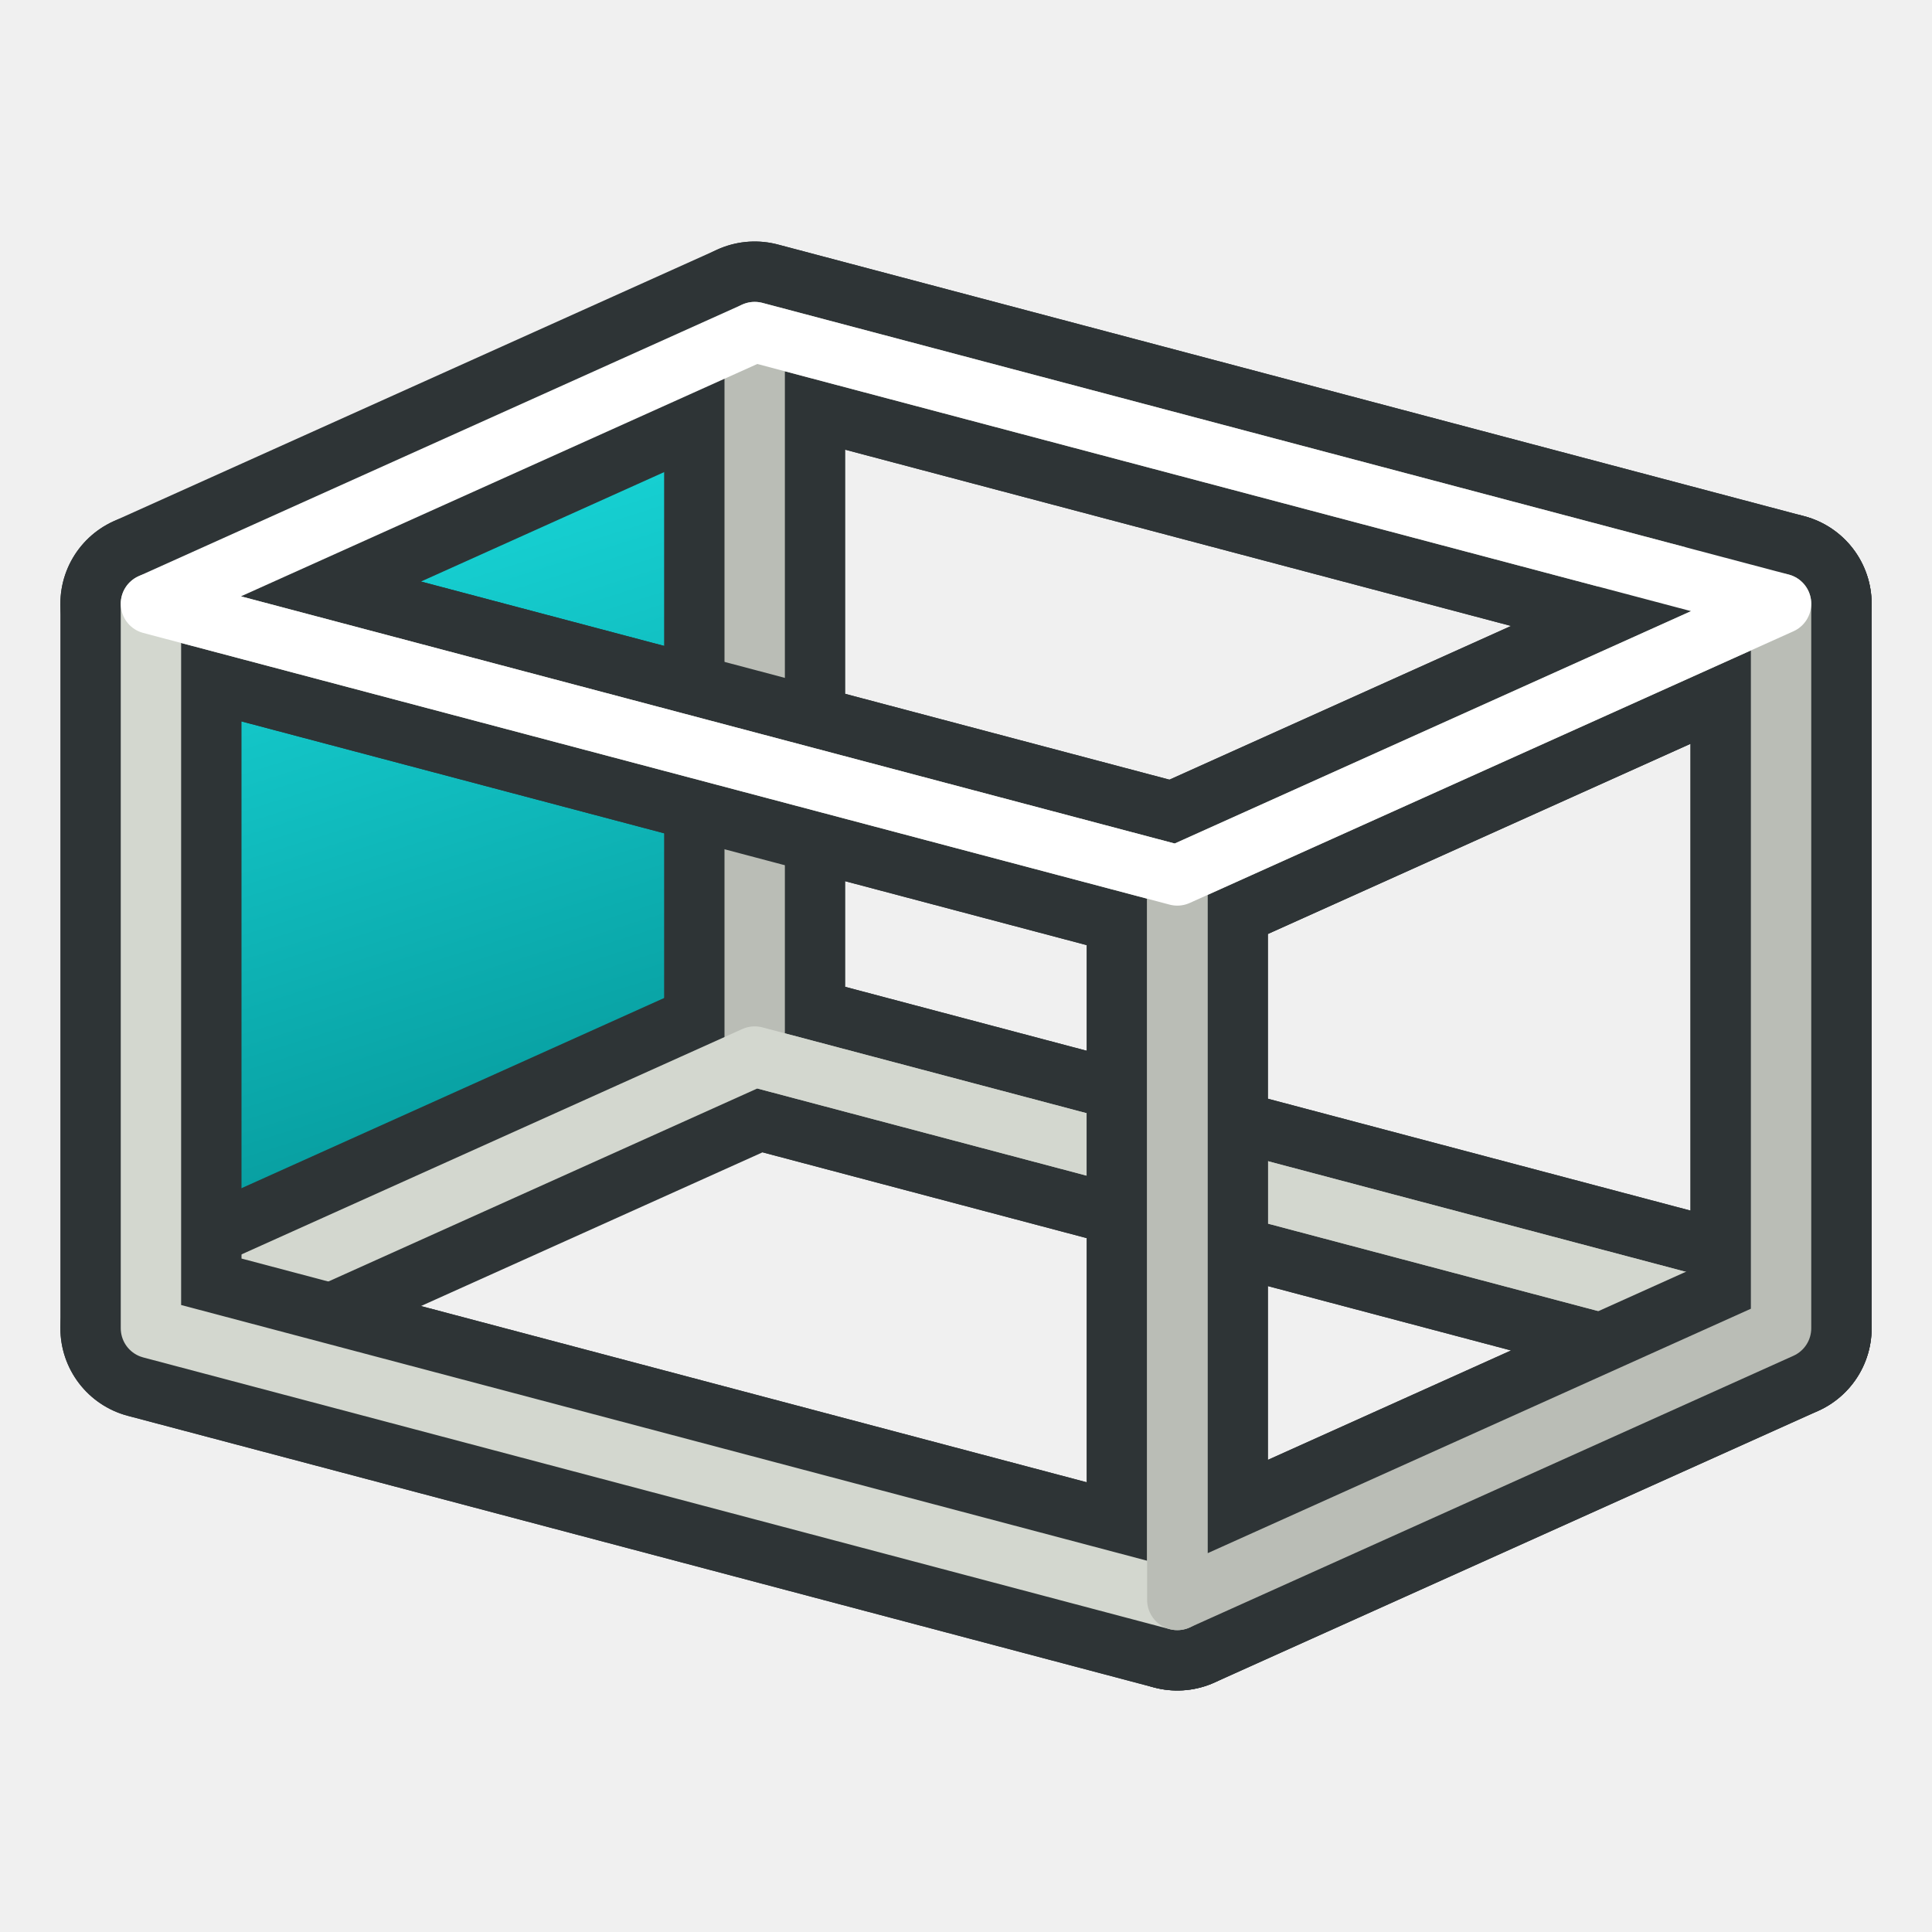
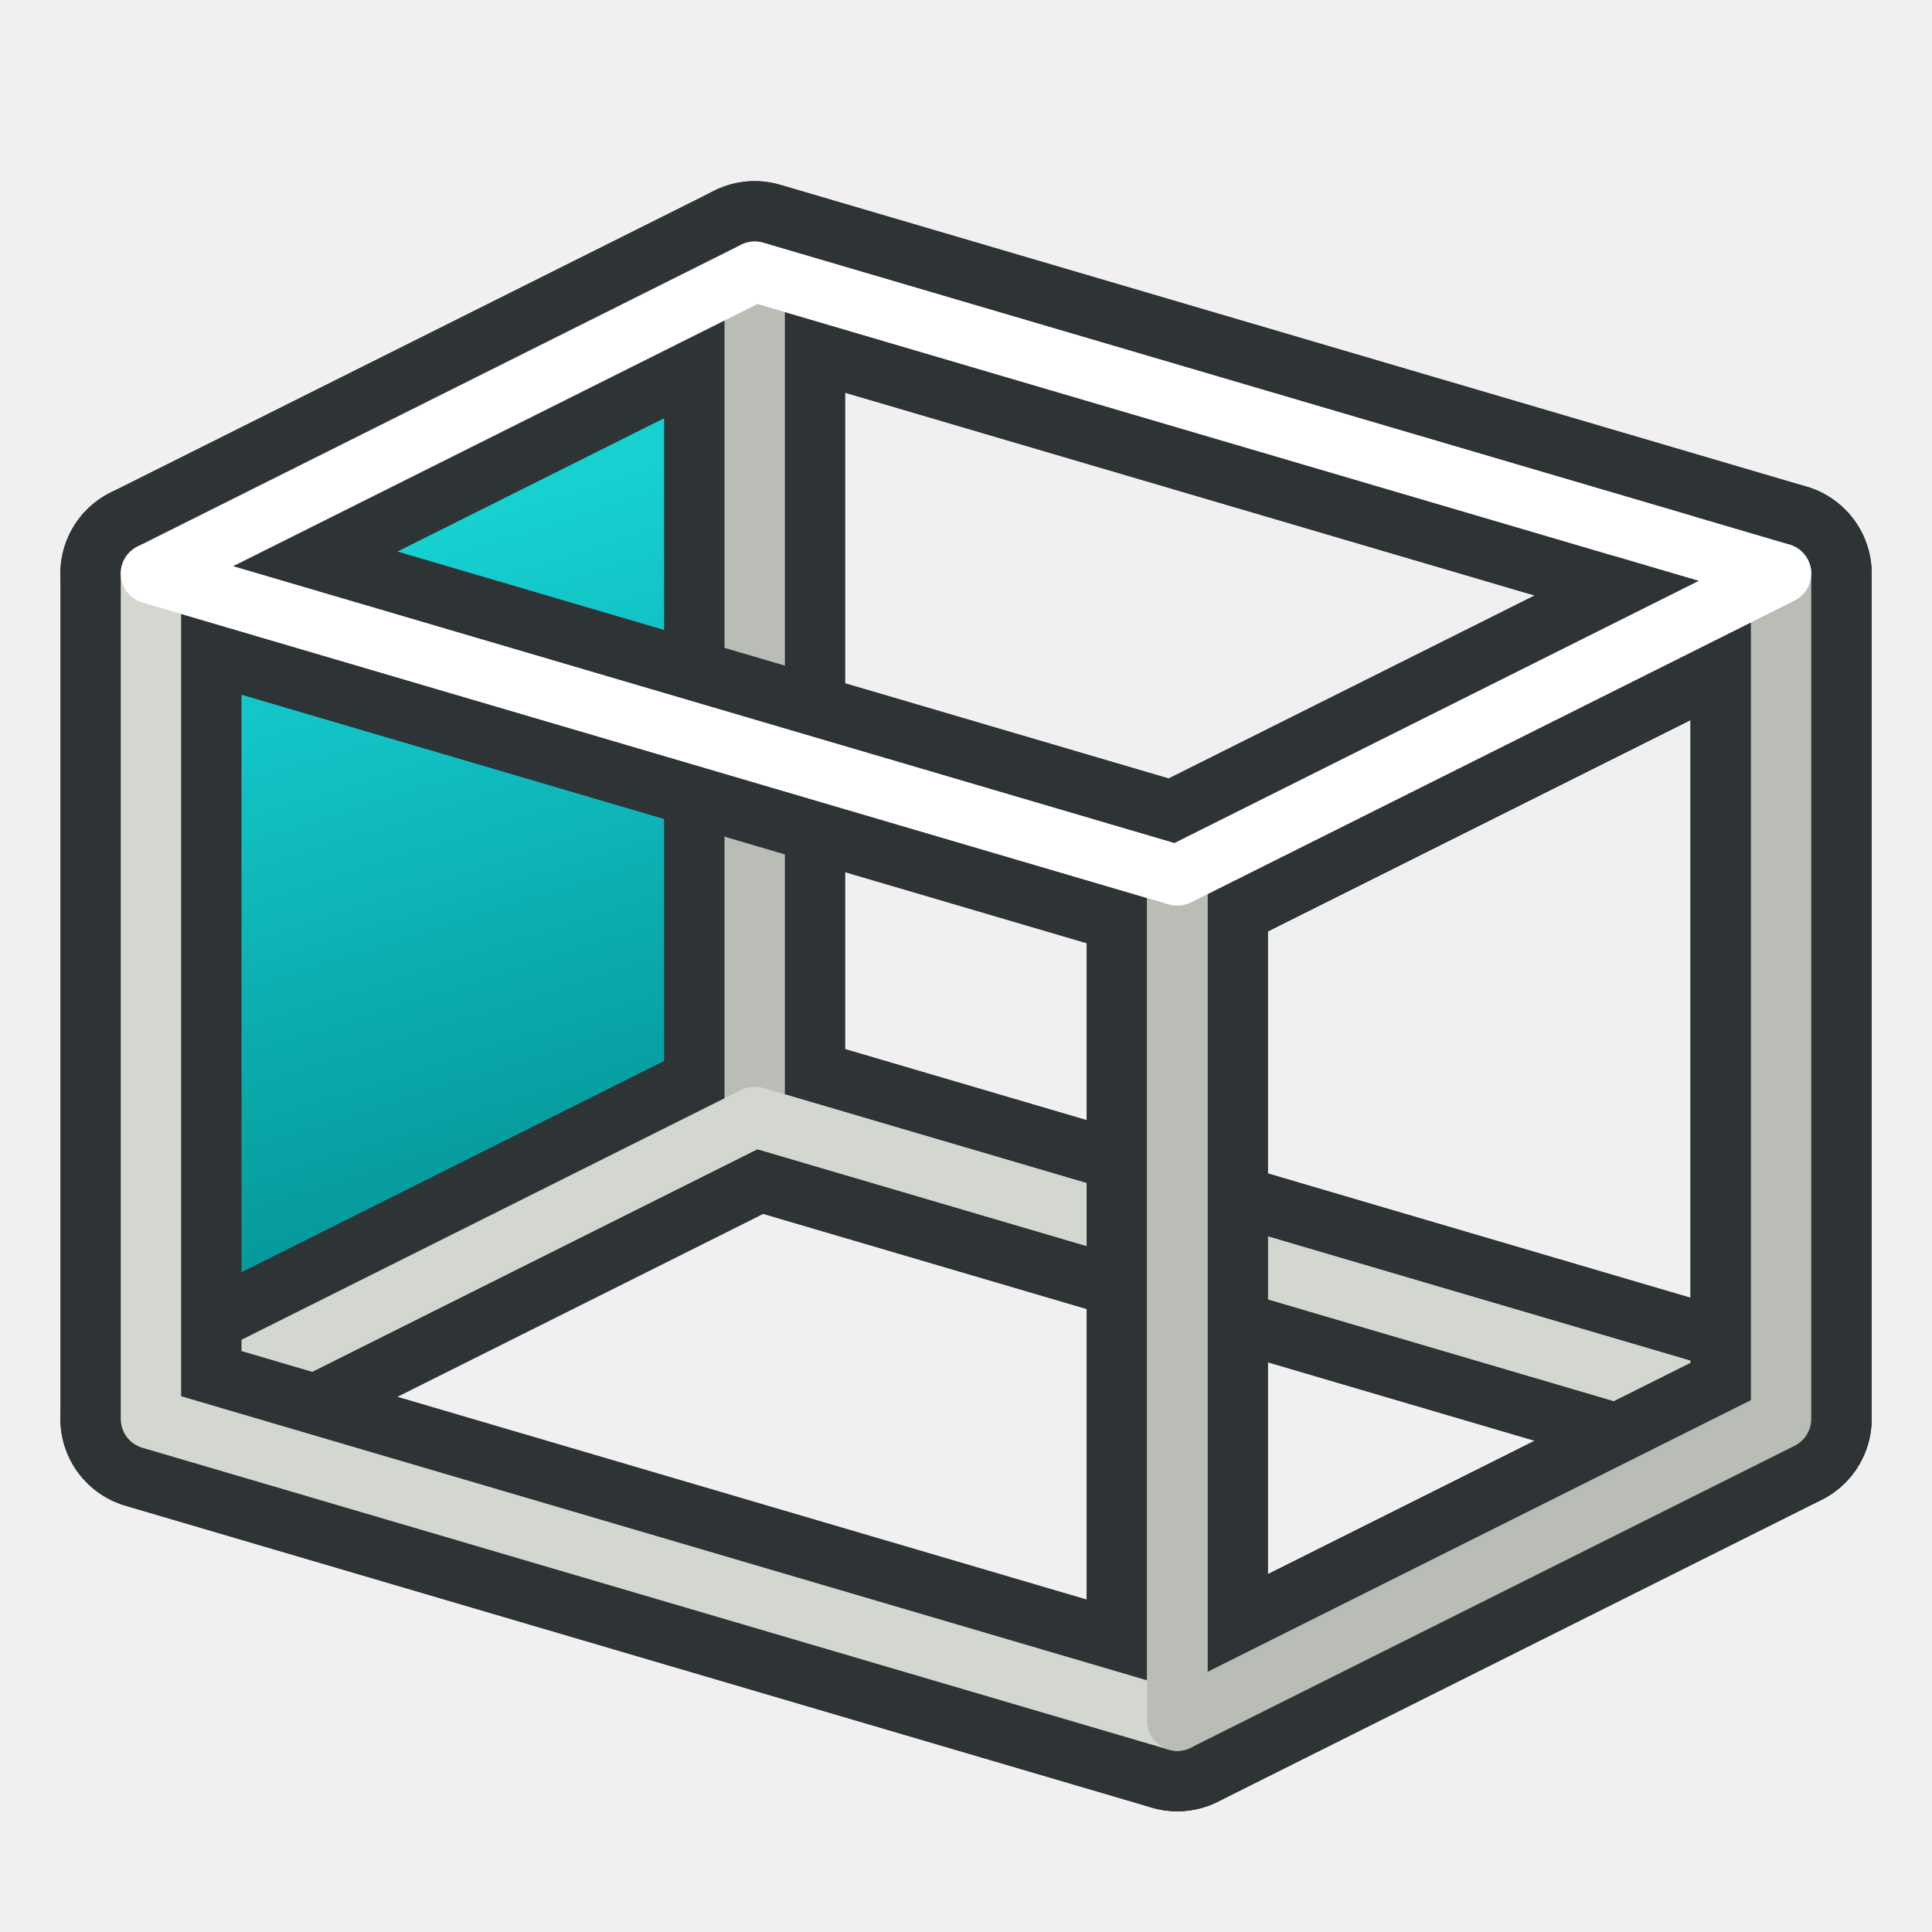
<svg xmlns="http://www.w3.org/2000/svg" xmlns:xlink="http://www.w3.org/1999/xlink" width="64px" height="64px" id="svg2860" version="1.1">
  <defs id="defs2862">
    <linearGradient id="linearGradient3906">
      <stop style="stop-color:#888a85;stop-opacity:1" offset="0" id="stop3908" />
      <stop style="stop-color:#babdb6;stop-opacity:1" offset="1" id="stop3910" />
    </linearGradient>
    <linearGradient id="linearGradient3866">
      <stop id="stop3868" offset="0" style="stop-color:#06989a;stop-opacity:1" />
      <stop id="stop3870" offset="1" style="stop-color:#16d0d2;stop-opacity:1" />
    </linearGradient>
    <linearGradient id="linearGradient3377">
      <stop id="stop3379" offset="0" style="stop-color:#faff2b;stop-opacity:1;" />
      <stop id="stop3381" offset="1" style="stop-color:#ffaa00;stop-opacity:1;" />
    </linearGradient>
    <linearGradient xlink:href="#linearGradient3790-4" id="linearGradient3796-7" x1="26.193" y1="51.39" x2="17.09" y2="23.813" gradientUnits="userSpaceOnUse" />
    <linearGradient id="linearGradient3790-4">
      <stop style="stop-color:#888a85;stop-opacity:1" offset="0" id="stop3792-0" />
      <stop style="stop-color:#d3d7cf;stop-opacity:0;" offset="1" id="stop3794-9" />
    </linearGradient>
    <linearGradient gradientTransform="translate(-20.64508,6.552926)" y2="23.813" x2="17.09" y1="51.39" x1="26.193" gradientUnits="userSpaceOnUse" id="linearGradient3813" xlink:href="#linearGradient3790-4" />
    <linearGradient xlink:href="#linearGradient3790-8" id="linearGradient3796-8" x1="26.193" y1="51.39" x2="17.09" y2="23.813" gradientUnits="userSpaceOnUse" />
    <linearGradient id="linearGradient3790-8">
      <stop style="stop-color:#888a85;stop-opacity:1" offset="0" id="stop3792-2" />
      <stop style="stop-color:#d3d7cf;stop-opacity:1" offset="1" id="stop3794-4" />
    </linearGradient>
-     <linearGradient gradientTransform="matrix(1.006832,0,0,1.133534,-40.15848,-12.07911)" y2="26.84" x2="49.716" y1="47.701" x1="56.318" gradientUnits="userSpaceOnUse" id="linearGradient3847" xlink:href="#linearGradient3866" />
+     <linearGradient gradientTransform="translate(-39.66888,-7.768576)" y2="26.84" x2="49.716" y1="47.701" x1="56.318" gradientUnits="userSpaceOnUse" id="linearGradient3847" xlink:href="#linearGradient3866" />
    <linearGradient gradientTransform="translate(-4.625157,0.5753425)" y2="28.434" x2="46.847" y1="49.136" x1="57.753" gradientUnits="userSpaceOnUse" id="linearGradient3847-5" xlink:href="#linearGradient3866-1" />
    <linearGradient id="linearGradient3866-1">
      <stop id="stop3868-7" offset="0" style="stop-color:#2e3436;stop-opacity:1" />
      <stop id="stop3870-1" offset="1" style="stop-color:#888a85;stop-opacity:1" />
    </linearGradient>
    <linearGradient y2="25.259" x2="116.016" y1="40.729" x1="118.498" gradientTransform="translate(-87.61145,-12.93672)" gradientUnits="userSpaceOnUse" id="linearGradient3887" xlink:href="#linearGradient3906" />
-     <linearGradient gradientTransform="matrix(1.006832,0,0,1.133534,-40.15847,-12.0791)" y2="26.84" x2="49.716" y1="47.701" x1="56.318" gradientUnits="userSpaceOnUse" id="linearGradient3847-7" xlink:href="#linearGradient3866" />
-     <linearGradient y2="25.259" x2="116.016" y1="40.729" x1="118.498" gradientTransform="matrix(1.006832,0,0,1.133534,-88.42857,-17.93737)" gradientUnits="userSpaceOnUse" id="linearGradient3887-2" xlink:href="#linearGradient3906-2" />
-     <linearGradient id="linearGradient3906-2">
-       <stop style="stop-color:#16d0d2;stop-opacity:1" offset="0" id="stop3908-4" />
-       <stop style="stop-color:#34e0e2;stop-opacity:1" offset="1" id="stop3910-4" />
-     </linearGradient>
  </defs>
-   <g id="layer2" style="display:inline">
-     <path style="display:inline;fill:url(#linearGradient3847-7);fill-opacity:1;stroke:none;stroke-width:1.068" d="m 6.002,19.627 -0.002,25.748 17.987,-8.992 0.011,-25.76 z" id="path12" transform="matrix(0.9932147,0,0,0.8821971,0.2170953,2.887573)" />
-     <path style="display:inline;opacity:1;fill:none;stroke:#2e3436;stroke-width:6;stroke-linecap:round;stroke-linejoin:round;stroke-dashoffset:1" d="M 25,35 V 11 l 34,9 v 24 z" id="path1" />
-     <path style="display:inline;opacity:1;fill:none;stroke:#2e3436;stroke-width:6;stroke-linecap:round;stroke-linejoin:round;stroke-dashoffset:1" d="m 5,20 20,-9 34,9 -20,9 z" id="path2" />
-     <path style="display:inline;opacity:1;fill:none;stroke:#2e3436;stroke-width:6;stroke-linecap:round;stroke-linejoin:round;stroke-dashoffset:1" d="m 5,44 20,-9 34,9 -20,9 z" id="path3" />
-     <path style="display:inline;opacity:1;fill:none;stroke:#babdb6;stroke-width:2;stroke-linecap:round;stroke-linejoin:round;stroke-dasharray:none;stroke-dashoffset:1" d="M 25,35 V 11 l 34,9 v 24 z" id="path6" />
-     <path style="display:inline;opacity:1;fill:none;stroke:#d3d7cf;stroke-width:2;stroke-linecap:round;stroke-linejoin:round;stroke-dasharray:none;stroke-dashoffset:1" d="m 5,44 20,-9 34,9 -20,9 z" id="path8" />
-     <path style="display:inline;opacity:1;fill:none;stroke:#2e3436;stroke-width:6;stroke-linecap:round;stroke-linejoin:round;stroke-dashoffset:1" d="M 59,44 V 20 L 39,29 v 24 z" id="path4" />
-     <path style="display:inline;opacity:1;fill:none;stroke:#2e3436;stroke-width:6;stroke-linecap:round;stroke-linejoin:round;stroke-dashoffset:1" d="m 5,44 v -24 l 34,9 V 53 Z" id="path5" />
-     <path style="display:inline;opacity:1;fill:none;stroke:#d3d7cf;stroke-width:2;stroke-linecap:round;stroke-linejoin:round;stroke-dasharray:none;stroke-dashoffset:1" d="m 5,44 v -24 l 34,9 V 53 Z" id="path10" />
-     <path style="display:inline;opacity:1;fill:none;stroke:#babdb6;stroke-width:2;stroke-linecap:round;stroke-linejoin:round;stroke-dasharray:none;stroke-dashoffset:1" d="M 59,44 V 20 L 39,29 v 24 z" id="path9" />
-     <path style="display:inline;opacity:1;fill:none;stroke:#ffffff;stroke-width:2;stroke-linecap:round;stroke-linejoin:round;stroke-dasharray:none;stroke-dashoffset:1" d="m 5,20 20,-9 34,9 -20,9 z" id="path7" />
+   <g id="layer1">
+     <path style="fill:url(#linearGradient3847);fill-opacity:1;stroke:none" d="m 6.002,19.627 -0.002,25.748 17.987,-8.992 0.011,-25.76 z" id="path3002-1-5" />
+     <path style="fill:none;stroke:#2e3436;stroke-width:6;stroke-linecap:butt;stroke-linejoin:round;stroke-opacity:1" d="m 25,9 0,28 34,10 0,-28 z" id="path3002-5" />
+     <path style="fill:none;stroke:#2e3436;stroke-width:6;stroke-linecap:butt;stroke-linejoin:round;stroke-opacity:1" d="M 39,29 5,19 25,9 59,19 z" id="path3000" />
+     <path style="fill:none;stroke:#2e3436;stroke-width:6;stroke-linecap:butt;stroke-linejoin:round;stroke-opacity:1" d="M 39,57 5,47 25,37 59,47 z" id="path3000-5" />
+     <path style="fill:none;stroke:#babdb6;stroke-width:2;stroke-linecap:butt;stroke-linejoin:round;stroke-opacity:1" d="m 25,9 0,28 34,10 0,-28 z" id="path3002-7-3" />
+     <path style="fill:none;stroke:#d3d7cf;stroke-width:2;stroke-linecap:butt;stroke-linejoin:round;stroke-opacity:1" d="M 39,57 5,47 25,37 59,47 z" id="path3000-6-6" />
+     <path style="fill:none;stroke:#2e3436;stroke-width:6;stroke-linecap:butt;stroke-linejoin:round;stroke-opacity:1" d="M 39,29 59,19 59,47 39,57 z" id="path2998" />
+     <path style="fill:none;stroke:#2e3436;stroke-width:6;stroke-linecap:butt;stroke-linejoin:round;stroke-opacity:1" d="M 5,19 5,47 39,57 39,29 z" id="path3002" />
+     <path style="fill:none;stroke:#d3d7cf;stroke-width:2;stroke-linecap:butt;stroke-linejoin:round;stroke-opacity:1" d="M 5,19 5,47 39,57 39,29 z" id="path3002-7" />
+     <path style="fill:none;stroke:#babdb6;stroke-width:2;stroke-linecap:butt;stroke-linejoin:round;stroke-opacity:1" d="M 39,29 59,19 59,47 39,57 z" id="path2998-3" />
+     <path style="fill:none;stroke:#ffffff;stroke-width:2;stroke-linecap:butt;stroke-linejoin:round;stroke-opacity:1" d="M 39,29 5,19 25,9 59,19 z" id="path3000-6" />
  </g>
</svg>
